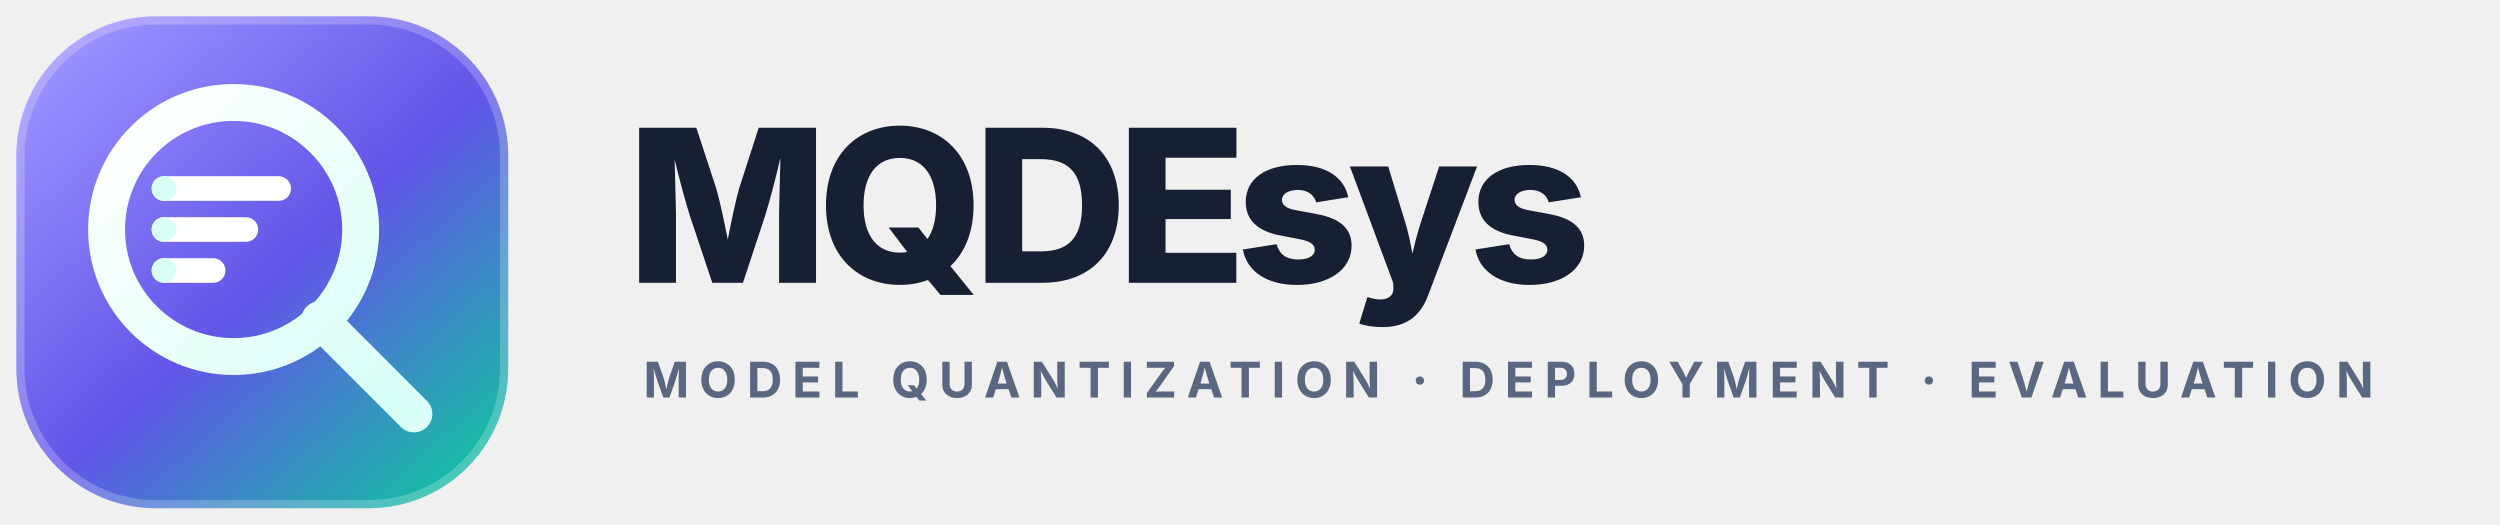
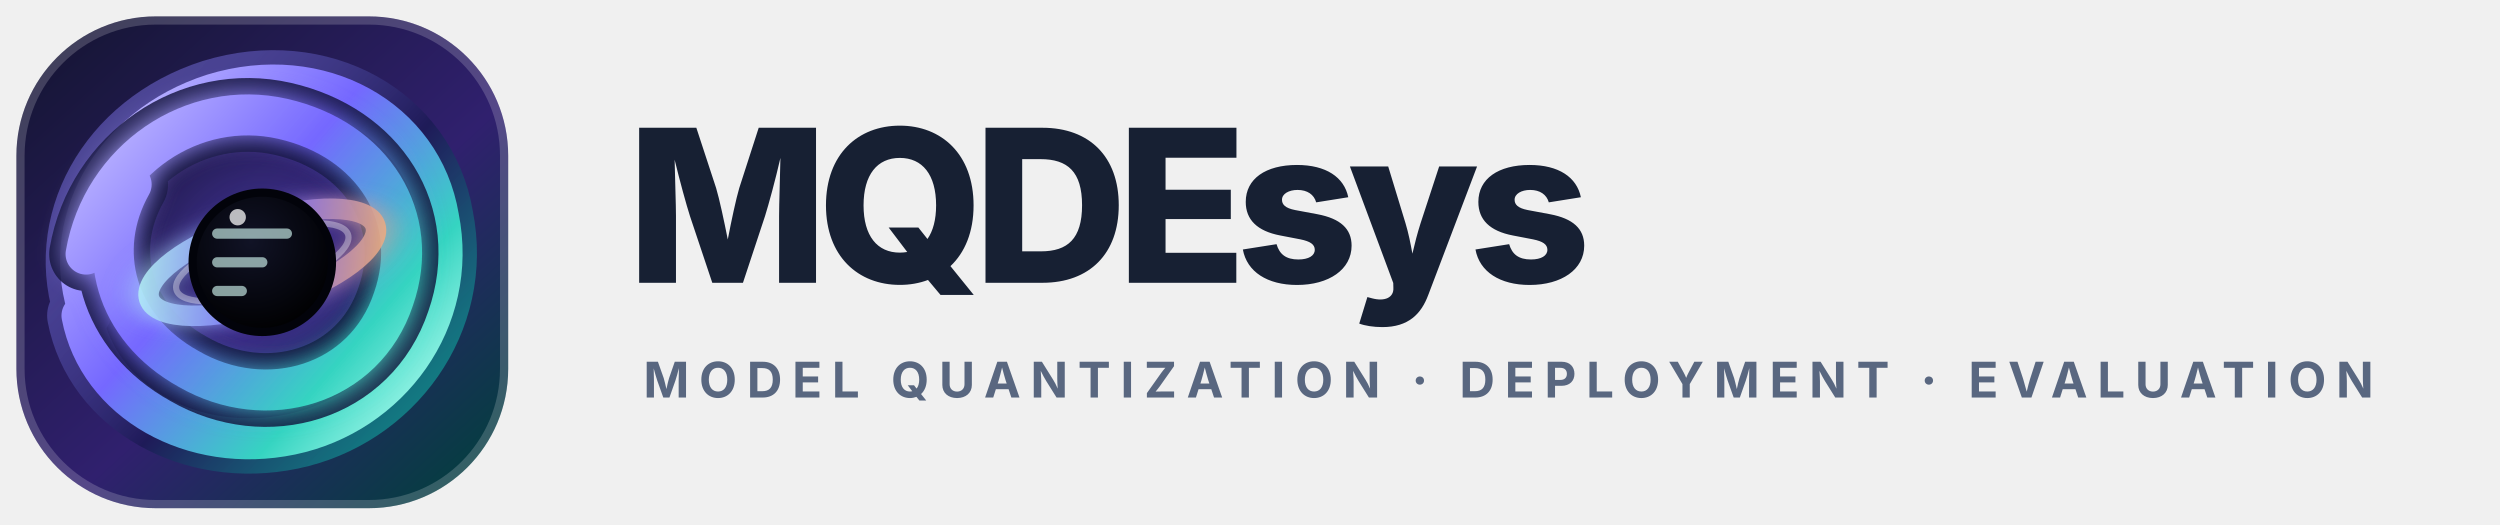
<svg xmlns="http://www.w3.org/2000/svg" viewBox="0 0 610 128" role="img" aria-labelledby="title desc">
  <defs>
-     <linearGradient id="bg" x1="16" y1="12" x2="110" y2="116" gradientUnits="userSpaceOnUse">
-       <stop stop-color="#9b91ff" />
-       <stop offset=".54" stop-color="#6255e8" />
-       <stop offset="1" stop-color="#19b9a6" />
+     <linearGradient id="bg" x1="16" y1="12" x2="111" y2="116" gradientUnits="userSpaceOnUse">
+       <stop stop-color="#171638" />
+       <stop offset=".58" stop-color="#30206e" />
+       <stop offset="1" stop-color="#073c43" />
    </linearGradient>
-     <linearGradient id="ring" x1="28" y1="26" x2="94" y2="96" gradientUnits="userSpaceOnUse">
-       <stop stop-color="#fff" />
-       <stop offset="1" stop-color="#d9fff7" />
+     <linearGradient id="ribbon" x1="19" y1="26" x2="108" y2="102" gradientUnits="userSpaceOnUse">
+       <stop stop-color="#c8c2ff" />
+       <stop offset=".42" stop-color="#7568ff" />
+       <stop offset=".76" stop-color="#35d4c1" />
+       <stop offset="1" stop-color="#b7fff2" />
    </linearGradient>
+     <linearGradient id="ribbonShadow" x1="22" y1="28" x2="106" y2="103" gradientUnits="userSpaceOnUse">
+       <stop stop-color="#8b82ff" stop-opacity=".42" />
+       <stop offset=".56" stop-color="#1b1954" stop-opacity=".82" />
+       <stop offset="1" stop-color="#10a99f" stop-opacity=".7" />
+     </linearGradient>
+     <linearGradient id="disk" x1="34" y1="50" x2="95" y2="78" gradientUnits="userSpaceOnUse">
+       <stop stop-color="#b9fff4" />
+       <stop offset=".5" stop-color="#7a6cff" />
+       <stop offset="1" stop-color="#ffb56b" />
+     </linearGradient>
+     <radialGradient id="core" cx="42%" cy="35%" r="68%">
+       <stop stop-color="#111326" />
+       <stop offset=".68" stop-color="#05060d" />
+       <stop offset="1" stop-color="#000" />
+     </radialGradient>
+     <filter id="glow" x="-40%" y="-40%" width="180%" height="180%">
+       <feGaussianBlur stdDeviation="3.2" result="blur" />
+       <feMerge>
+         <feMergeNode in="blur" />
+         <feMergeNode in="SourceGraphic" />
+       </feMerge>
+     </filter>
+     <filter id="softGlow" x="-50%" y="-50%" width="200%" height="200%">
+       <feGaussianBlur stdDeviation="6" />
+     </filter>
  </defs>
  <g>
    <rect x="4" y="4" width="120" height="120" rx="34" fill="url(#bg)" />
-     <rect x="5" y="5" width="118" height="118" rx="33" fill="none" stroke="#fff" stroke-opacity=".22" stroke-width="2" />
-     <circle cx="57" cy="56" r="31" fill="none" stroke="url(#ring)" stroke-width="9" />
-     <path d="M78 78 101 101" fill="none" stroke="url(#ring)" stroke-linecap="round" stroke-width="9" />
-     <path d="M40 46h28M40 56h20M40 66h12" fill="none" stroke="#fff" stroke-linecap="round" stroke-width="6" />
-     <circle cx="40" cy="46" r="3" fill="#d9fff7" />
-     <circle cx="40" cy="56" r="3" fill="#d9fff7" />
-     <circle cx="40" cy="66" r="3" fill="#d9fff7" />
+     <rect x="5" y="5" width="118" height="118" rx="33" fill="none" stroke="#fff" stroke-opacity=".18" stroke-width="2" />
+     <circle cx="64" cy="64" r="25" fill="#6f63ff" opacity=".18" filter="url(#softGlow)" />
+     <path d="M22 77 C14 55 27 31 52 23 C78 15 103 29 107 53 C112 78 95 101 71 106 C47 111 24 98 20 77" fill="none" stroke="url(#ribbonShadow)" stroke-width="17" stroke-linecap="round" stroke-linejoin="round" />
+     <path d="M22 77 C14 55 27 31 52 23 C78 15 103 29 107 53 C112 78 95 101 71 106 C47 111 24 98 20 77" fill="none" stroke="url(#ribbon)" stroke-width="10" stroke-linecap="round" stroke-linejoin="round" />
+     <path d="M21 62 C25 39 47 24 69 29 C91 34 103 53 96 73 C89 94 65 101 46 90 C28 80 23 61 32 45" fill="none" stroke="#121239" stroke-opacity=".88" stroke-width="18" stroke-linecap="round" stroke-linejoin="round" />
+     <path d="M21 62 C25 39 47 24 69 29 C91 34 103 53 96 73 C89 94 65 101 46 90 C28 80 23 61 32 45" fill="none" stroke="url(#ribbon)" stroke-width="10" stroke-linecap="round" stroke-linejoin="round" filter="url(#glow)" />
+     <ellipse cx="64" cy="64" rx="29" ry="10" transform="rotate(-18 64 64)" fill="none" stroke="url(#disk)" stroke-width="5" opacity=".92" filter="url(#glow)" />
+     <ellipse cx="64" cy="64" rx="22" ry="7" transform="rotate(-18 64 64)" fill="none" stroke="#fff" stroke-opacity=".35" stroke-width="1.5" />
+     <circle cx="64" cy="64" r="17" fill="url(#core)" stroke="#02030a" stroke-width="2" />
+     <path d="M53 57h17M53 64h11M53 71h6" fill="none" stroke="#d8fff8" stroke-opacity=".62" stroke-width="2.5" stroke-linecap="round" />
+     <circle cx="58" cy="53" r="2" fill="#fff" opacity=".72" />
  </g>
  <text x="153" y="69" fill="#172033" font-family="Inter, ui-sans-serif, system-ui, -apple-system, Segoe UI, sans-serif" font-size="52" font-weight="760" letter-spacing="-2.6">MQDEsys</text>
  <text x="157" y="97" fill="#596780" font-family="Inter, ui-sans-serif, system-ui, -apple-system, Segoe UI, sans-serif" font-size="12" font-weight="650" letter-spacing="2.4">MODEL QUANTIZATION · DEPLOYMENT · EVALUATION</text>
</svg>
